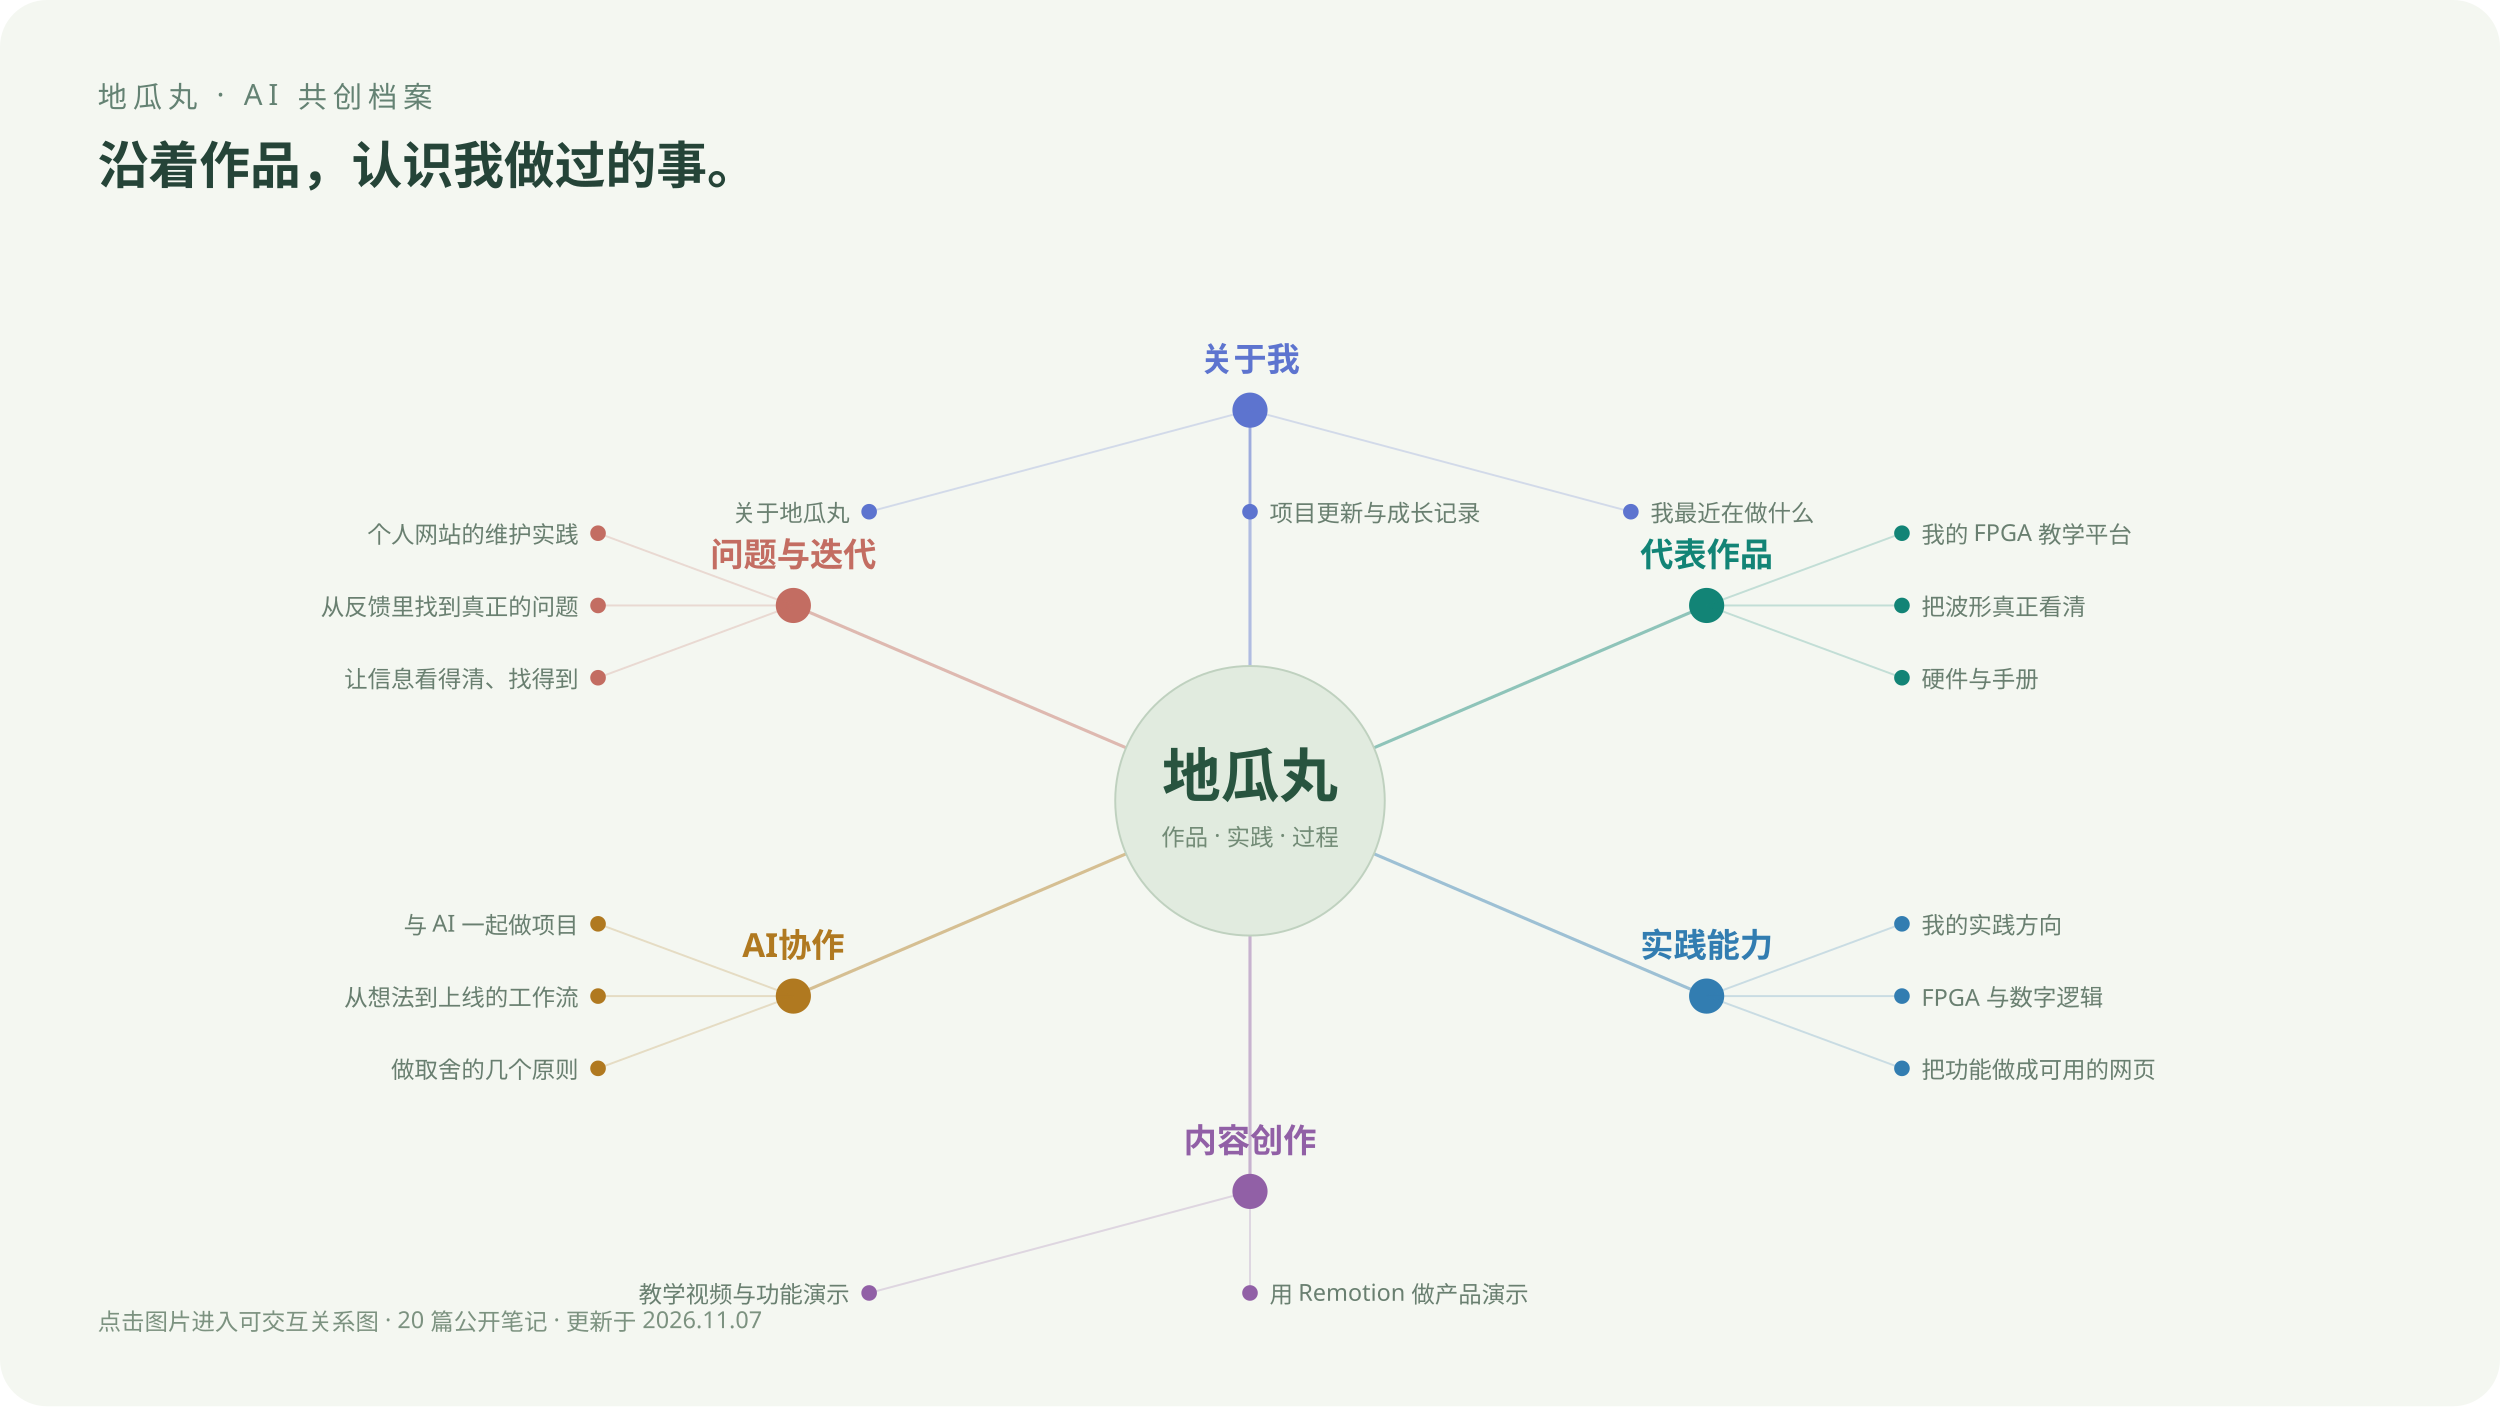
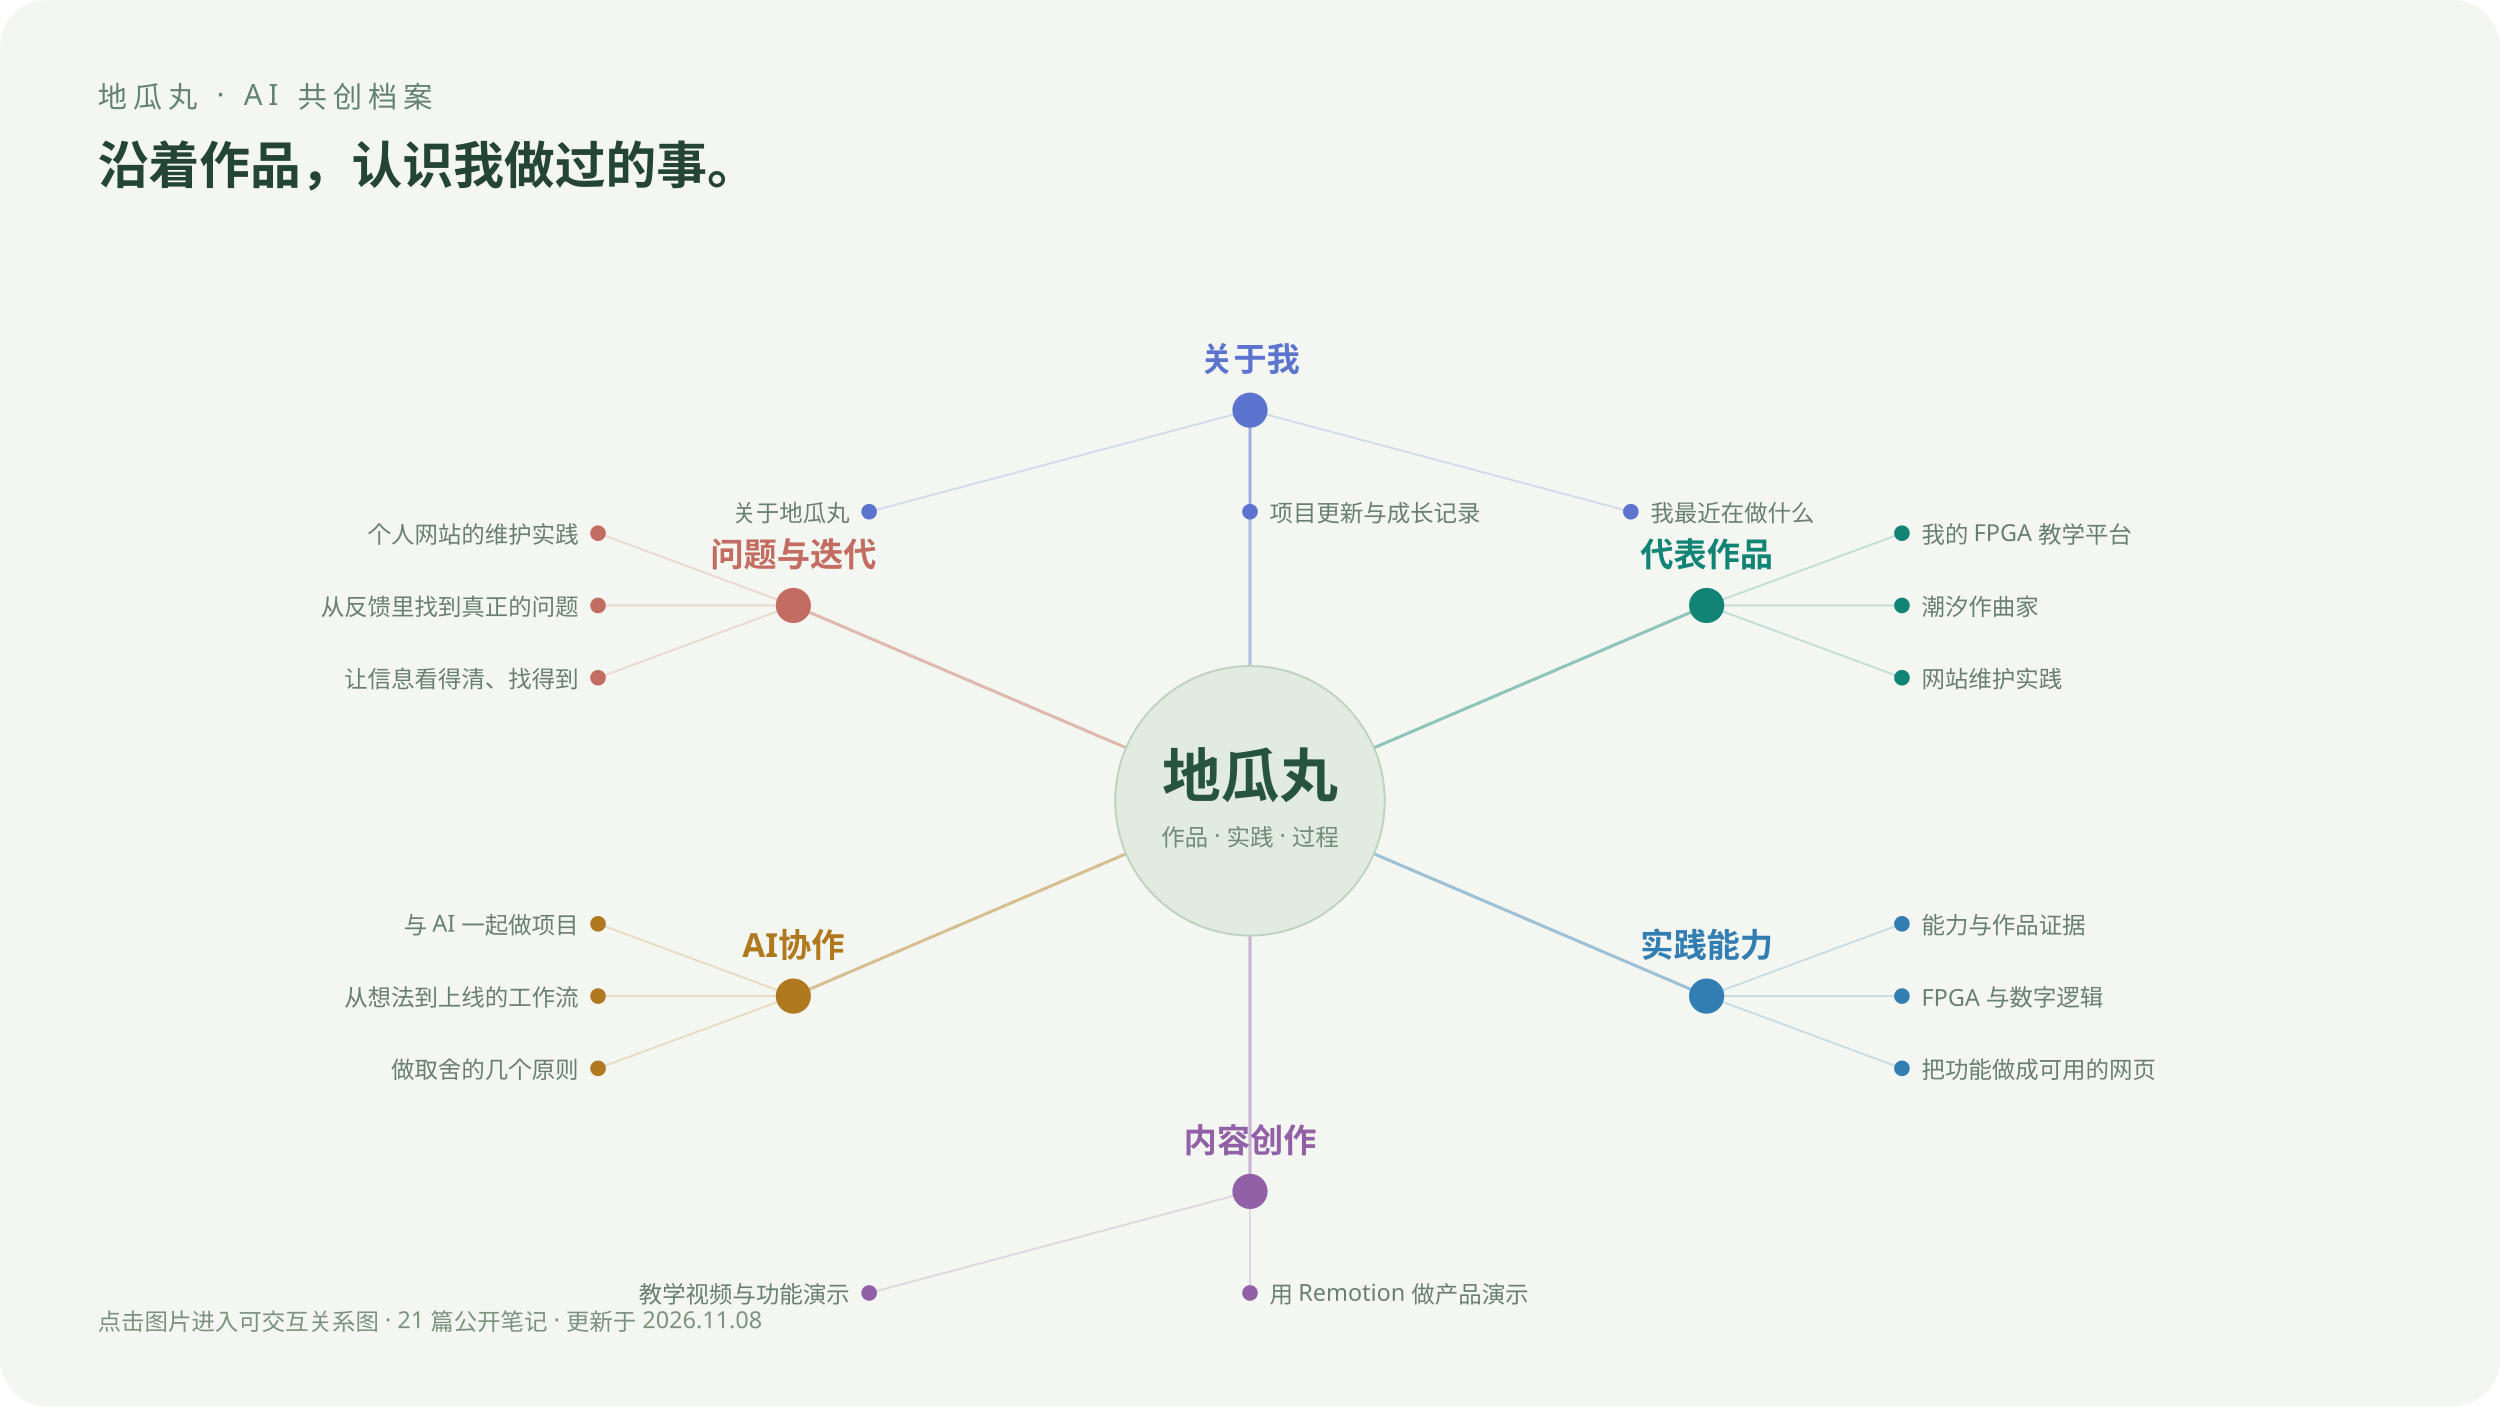
<svg xmlns="http://www.w3.org/2000/svg" width="1280" height="720" viewBox="0 0 1280 720">
  <rect width="1280" height="720" rx="24" fill="#f4f7f1" />
  <g font-family="Microsoft YaHei,Segoe UI,sans-serif">
    <text x="50" y="55" font-size="15" letter-spacing="3" fill="#648273">地瓜丸 · AI 共创档案</text>
    <text x="50" y="94" font-size="26" font-weight="700" fill="#254438">沿着作品，认识我做过的事。</text>
    <line x1="640" y1="410" x2="640.0" y2="210.0" stroke="#5d74cf" stroke-width="1.6" opacity=".45" />
    <circle cx="640.0" cy="210.0" r="9" fill="#5d74cf" />
    <text x="640.0" y="190.0" text-anchor="middle" font-size="17" font-weight="700" fill="#5d74cf">关于我</text>
    <line x1="640.0" y1="210.0" x2="445.0" y2="262.0" stroke="#5d74cf" opacity=".22" />
    <circle cx="445.0" cy="262.0" r="4" fill="#5d74cf" />
    <text x="435.0" y="267.0" text-anchor="end" font-size="12" fill="#697f70">关于地瓜丸</text>
    <line x1="640.0" y1="210.0" x2="640.0" y2="262.0" stroke="#5d74cf" opacity=".22" />
    <circle cx="640.0" cy="262.0" r="4" fill="#5d74cf" />
    <text x="650.0" y="267.0" text-anchor="start" font-size="12" fill="#697f70">项目更新与成长记录</text>
    <line x1="640.0" y1="210.0" x2="835.0" y2="262.0" stroke="#5d74cf" opacity=".22" />
    <circle cx="835.0" cy="262.0" r="4" fill="#5d74cf" />
    <text x="845.0" y="267.0" text-anchor="start" font-size="12" fill="#697f70">我最近在做什么</text>
    <line x1="640" y1="410" x2="873.8" y2="310.0" stroke="#128476" stroke-width="1.6" opacity=".45" />
    <circle cx="873.8" cy="310.0" r="9" fill="#128476" />
    <text x="873.8" y="290.0" text-anchor="middle" font-size="17" font-weight="700" fill="#128476">代表作品</text>
    <line x1="873.8" y1="310.0" x2="973.8" y2="273.0" stroke="#128476" opacity=".22" />
    <circle cx="973.8" cy="273.0" r="4" fill="#128476" />
    <text x="983.8" y="278.0" text-anchor="start" font-size="12" fill="#697f70">我的 FPGA 教学平台</text>
    <line x1="873.8" y1="310.0" x2="973.8" y2="310.0" stroke="#128476" opacity=".22" />
    <circle cx="973.8" cy="310.0" r="4" fill="#128476" />
-     <text x="983.8" y="315.0" text-anchor="start" font-size="12" fill="#697f70">把波形真正看清</text>
+     <text x="983.8" y="315.0" text-anchor="start" font-size="12" fill="#697f70">潮汐作曲家</text>
    <line x1="873.8" y1="310.0" x2="973.8" y2="347.0" stroke="#128476" opacity=".22" />
    <circle cx="973.8" cy="347.0" r="4" fill="#128476" />
-     <text x="983.8" y="352.0" text-anchor="start" font-size="12" fill="#697f70">硬件与手册</text>
+     <text x="983.8" y="352.0" text-anchor="start" font-size="12" fill="#697f70">网站维护实践</text>
    <line x1="640" y1="410" x2="873.8" y2="510.0" stroke="#327db1" stroke-width="1.6" opacity=".45" />
    <circle cx="873.8" cy="510.0" r="9" fill="#327db1" />
    <text x="873.8" y="490.0" text-anchor="middle" font-size="17" font-weight="700" fill="#327db1">实践能力</text>
    <line x1="873.8" y1="510.0" x2="973.8" y2="473.0" stroke="#327db1" opacity=".22" />
    <circle cx="973.8" cy="473.0" r="4" fill="#327db1" />
-     <text x="983.8" y="478.0" text-anchor="start" font-size="12" fill="#697f70">我的实践方向</text>
+     <text x="983.8" y="478.0" text-anchor="start" font-size="12" fill="#697f70">能力与作品证据</text>
    <line x1="873.8" y1="510.0" x2="973.8" y2="510.0" stroke="#327db1" opacity=".22" />
    <circle cx="973.8" cy="510.0" r="4" fill="#327db1" />
    <text x="983.8" y="515.0" text-anchor="start" font-size="12" fill="#697f70">FPGA 与数字逻辑</text>
    <line x1="873.8" y1="510.0" x2="973.8" y2="547.0" stroke="#327db1" opacity=".22" />
    <circle cx="973.8" cy="547.0" r="4" fill="#327db1" />
    <text x="983.8" y="552.0" text-anchor="start" font-size="12" fill="#697f70">把功能做成可用的网页</text>
    <line x1="640" y1="410" x2="640.0" y2="610.0" stroke="#9160a6" stroke-width="1.6" opacity=".45" />
    <circle cx="640.0" cy="610.0" r="9" fill="#9160a6" />
    <text x="640.0" y="590.0" text-anchor="middle" font-size="17" font-weight="700" fill="#9160a6">内容创作</text>
    <line x1="640.0" y1="610.0" x2="445.0" y2="662.0" stroke="#9160a6" opacity=".22" />
    <circle cx="445.0" cy="662.0" r="4" fill="#9160a6" />
    <text x="435.0" y="667.0" text-anchor="end" font-size="12" fill="#697f70">教学视频与功能演示</text>
    <line x1="640.0" y1="610.0" x2="640.0" y2="662.0" stroke="#9160a6" opacity=".22" />
    <circle cx="640.0" cy="662.0" r="4" fill="#9160a6" />
    <text x="650.0" y="667.0" text-anchor="start" font-size="12" fill="#697f70">用 Remotion 做产品演示</text>
    <line x1="640" y1="410" x2="406.2" y2="510.0" stroke="#b07920" stroke-width="1.6" opacity=".45" />
    <circle cx="406.2" cy="510.0" r="9" fill="#b07920" />
    <text x="406.2" y="490.0" text-anchor="middle" font-size="17" font-weight="700" fill="#b07920">AI协作</text>
    <line x1="406.2" y1="510.0" x2="306.2" y2="473.0" stroke="#b07920" opacity=".22" />
    <circle cx="306.2" cy="473.0" r="4" fill="#b07920" />
    <text x="296.2" y="478.0" text-anchor="end" font-size="12" fill="#697f70">与 AI 一起做项目</text>
    <line x1="406.2" y1="510.0" x2="306.2" y2="510.0" stroke="#b07920" opacity=".22" />
    <circle cx="306.2" cy="510.0" r="4" fill="#b07920" />
    <text x="296.2" y="515.0" text-anchor="end" font-size="12" fill="#697f70">从想法到上线的工作流</text>
    <line x1="406.2" y1="510.0" x2="306.2" y2="547.0" stroke="#b07920" opacity=".22" />
    <circle cx="306.2" cy="547.0" r="4" fill="#b07920" />
    <text x="296.2" y="552.0" text-anchor="end" font-size="12" fill="#697f70">做取舍的几个原则</text>
    <line x1="640" y1="410" x2="406.2" y2="310.0" stroke="#c36d62" stroke-width="1.6" opacity=".45" />
    <circle cx="406.2" cy="310.0" r="9" fill="#c36d62" />
    <text x="406.2" y="290.0" text-anchor="middle" font-size="17" font-weight="700" fill="#c36d62">问题与迭代</text>
    <line x1="406.2" y1="310.0" x2="306.2" y2="273.0" stroke="#c36d62" opacity=".22" />
    <circle cx="306.2" cy="273.0" r="4" fill="#c36d62" />
    <text x="296.2" y="278.0" text-anchor="end" font-size="12" fill="#697f70">个人网站的维护实践</text>
    <line x1="406.2" y1="310.0" x2="306.2" y2="310.0" stroke="#c36d62" opacity=".22" />
    <circle cx="306.2" cy="310.0" r="4" fill="#c36d62" />
    <text x="296.2" y="315.0" text-anchor="end" font-size="12" fill="#697f70">从反馈里找到真正的问题</text>
    <line x1="406.2" y1="310.0" x2="306.2" y2="347.0" stroke="#c36d62" opacity=".22" />
    <circle cx="306.2" cy="347.0" r="4" fill="#c36d62" />
    <text x="296.2" y="352.0" text-anchor="end" font-size="12" fill="#697f70">让信息看得清、找得到</text>
    <circle cx="640" cy="410" r="69" fill="#e1ebdf" stroke="#bfd1bf" />
    <text x="640" y="408" text-anchor="middle" font-size="30" font-weight="700" fill="#28543f">地瓜丸</text>
    <text x="640" y="433" text-anchor="middle" font-size="12" fill="#728b76">作品 · 实践 · 过程</text>
-     <text x="50" y="681" font-size="12" fill="#7c9280">点击图片进入可交互关系图 · 20 篇公开笔记 · 更新于 2026.11.07</text>
+     <text x="50" y="681" font-size="12" fill="#7c9280">点击图片进入可交互关系图 · 21 篇公开笔记 · 更新于 2026.11.08</text>
  </g>
</svg>
